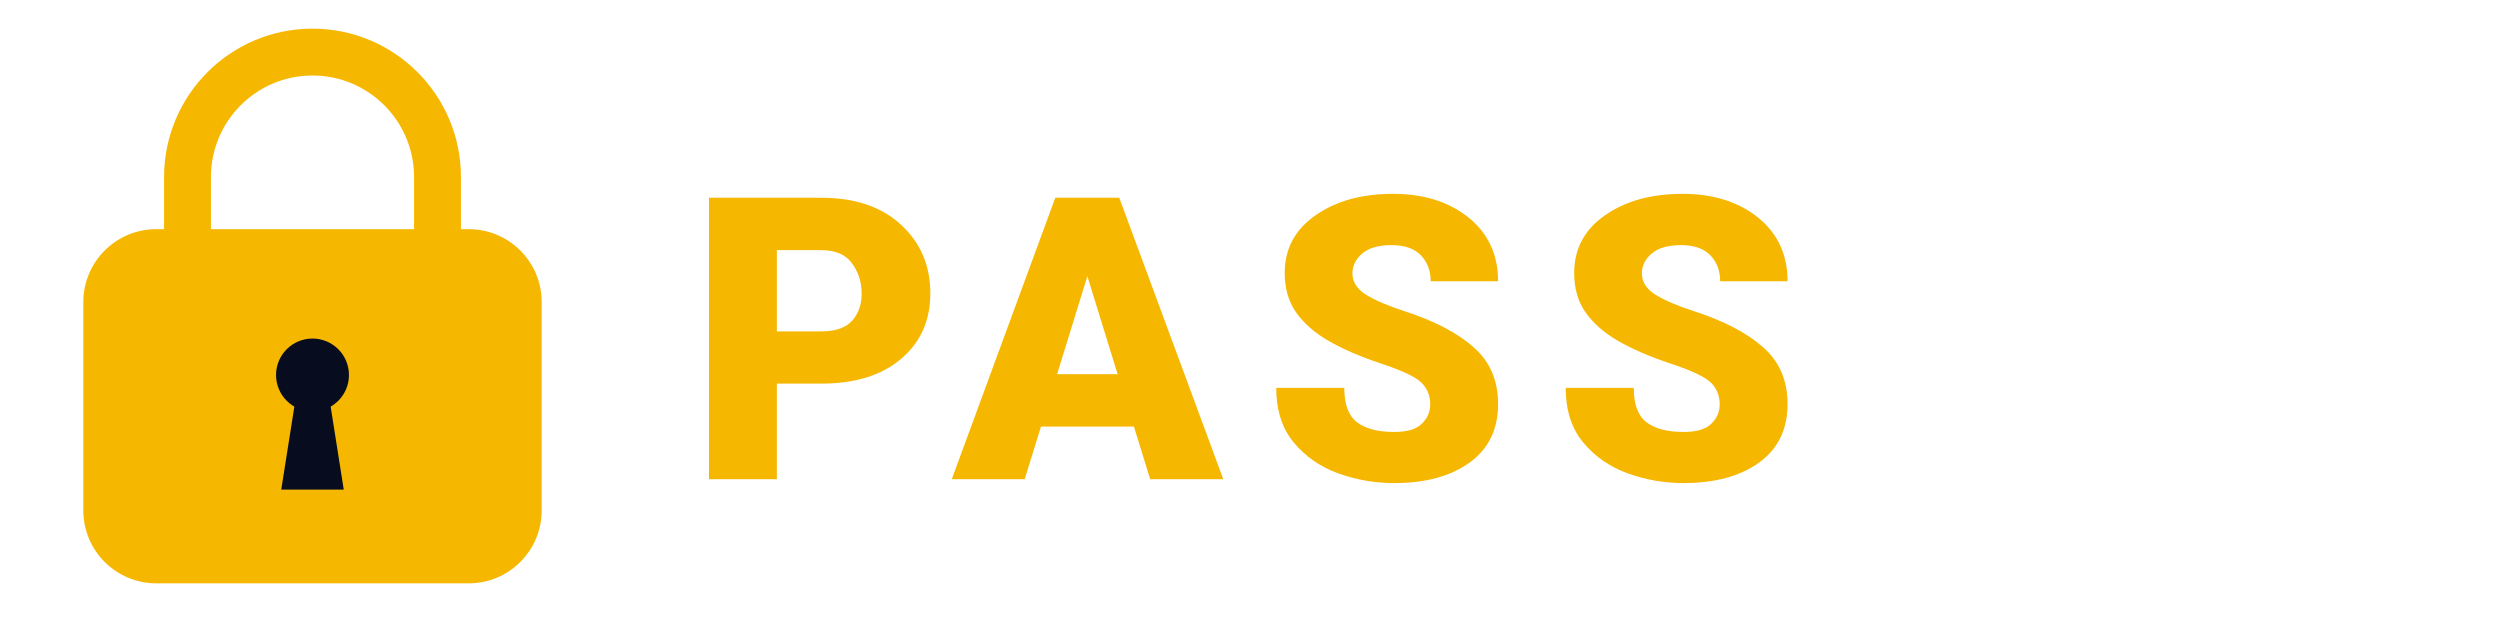
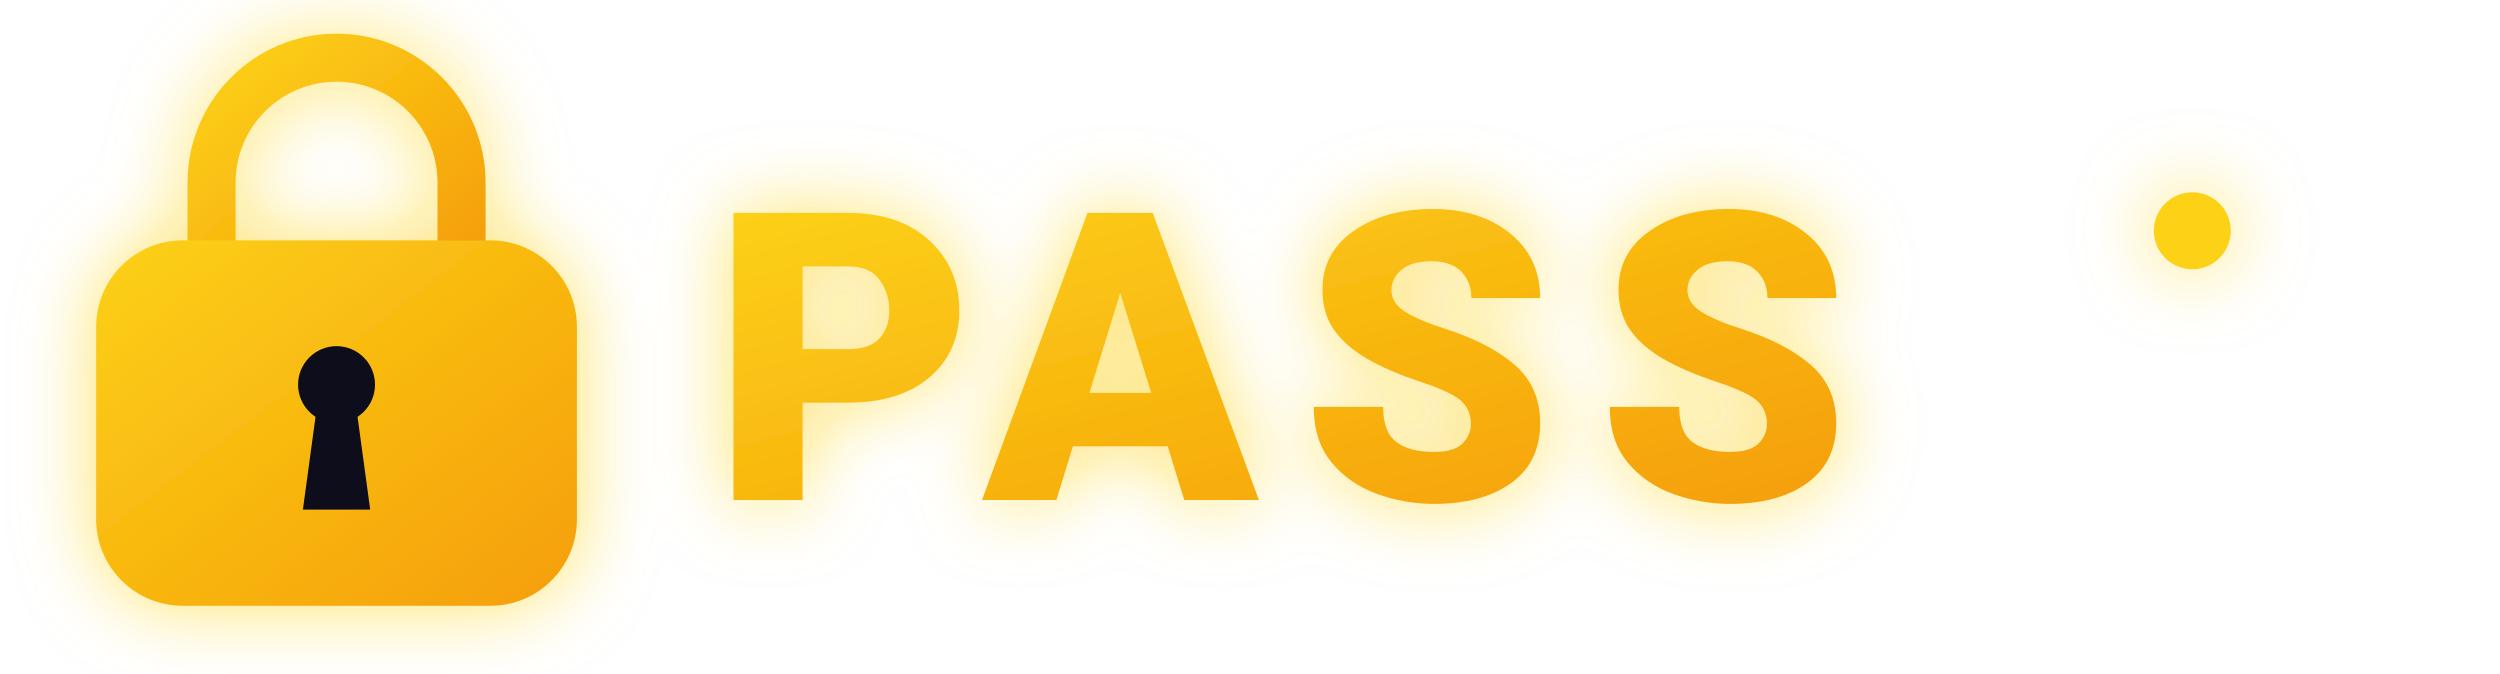
- <svg xmlns="http://www.w3.org/2000/svg" width="240" height="60" viewBox="0 0 240 60" fill="none">
-   <g id="pass-logo">
-     <path d="M18 24V17C18 10.373 23.373 5 30 5C36.627 5 42 10.373 42 17V24" stroke="#f5b700" stroke-width="4.5" stroke-linecap="round" />
-     <rect x="8" y="22" width="44" height="34" rx="7" fill="#f5b700" />
-     <circle cx="30" cy="36" r="3.5" fill="#070c1e" />
-     <path d="M28.5 37.5L27 47H33L31.5 37.5Z" fill="#070c1e" />
-     <text x="66" y="46" font-family="-apple-system, BlinkMacSystemFont, 'Segoe UI', Roboto, Helvetica, Arial, sans-serif" font-weight="900" font-size="38" letter-spacing="4" fill="#f5b700">PASS</text>
+ <svg xmlns="http://www.w3.org/2000/svg" width="260" height="70" viewBox="0 0 260 70" fill="none">
+   <defs>
+     <linearGradient id="yellow-brand-grad" x1="0%" y1="0%" x2="100%" y2="100%">
+       <stop offset="0%" stop-color="#FCD116" />
+       <stop offset="100%" stop-color="#F59E0B" />
+     </linearGradient>
+     <filter id="yellow-glow" x="-20%" y="-20%" width="140%" height="140%">
+       <feDropShadow dx="0" dy="0" stdDeviation="4" flood-color="#FCD116" flood-opacity="0.6" />
+     </filter>
+   </defs>
+   <g id="pass-logo" filter="url(#yellow-glow)">
+     <path d="M22 28V19C22 11.82 27.82 6 35 6C42.18 6 48 11.82 48 19V28" stroke="url(#yellow-brand-grad)" stroke-width="5" stroke-linecap="round" />
+     <rect x="10" y="25" width="50" height="38" rx="9" fill="url(#yellow-brand-grad)" />
+     <circle cx="35" cy="40" r="4" fill="#070c1e" />
+     <path d="M33 42L31.5 53H38.5L37 42Z" fill="#070c1e" />
+     <text x="74" y="52" font-family="-apple-system, BlinkMacSystemFont, 'Segoe UI', Roboto, 'Helvetica Neue', Arial, sans-serif" font-weight="900" font-size="42" letter-spacing="4.5" fill="url(#yellow-brand-grad)">PASS</text>
+     <circle cx="228" cy="24" r="4" fill="#FCD116" />
  </g>
</svg>
